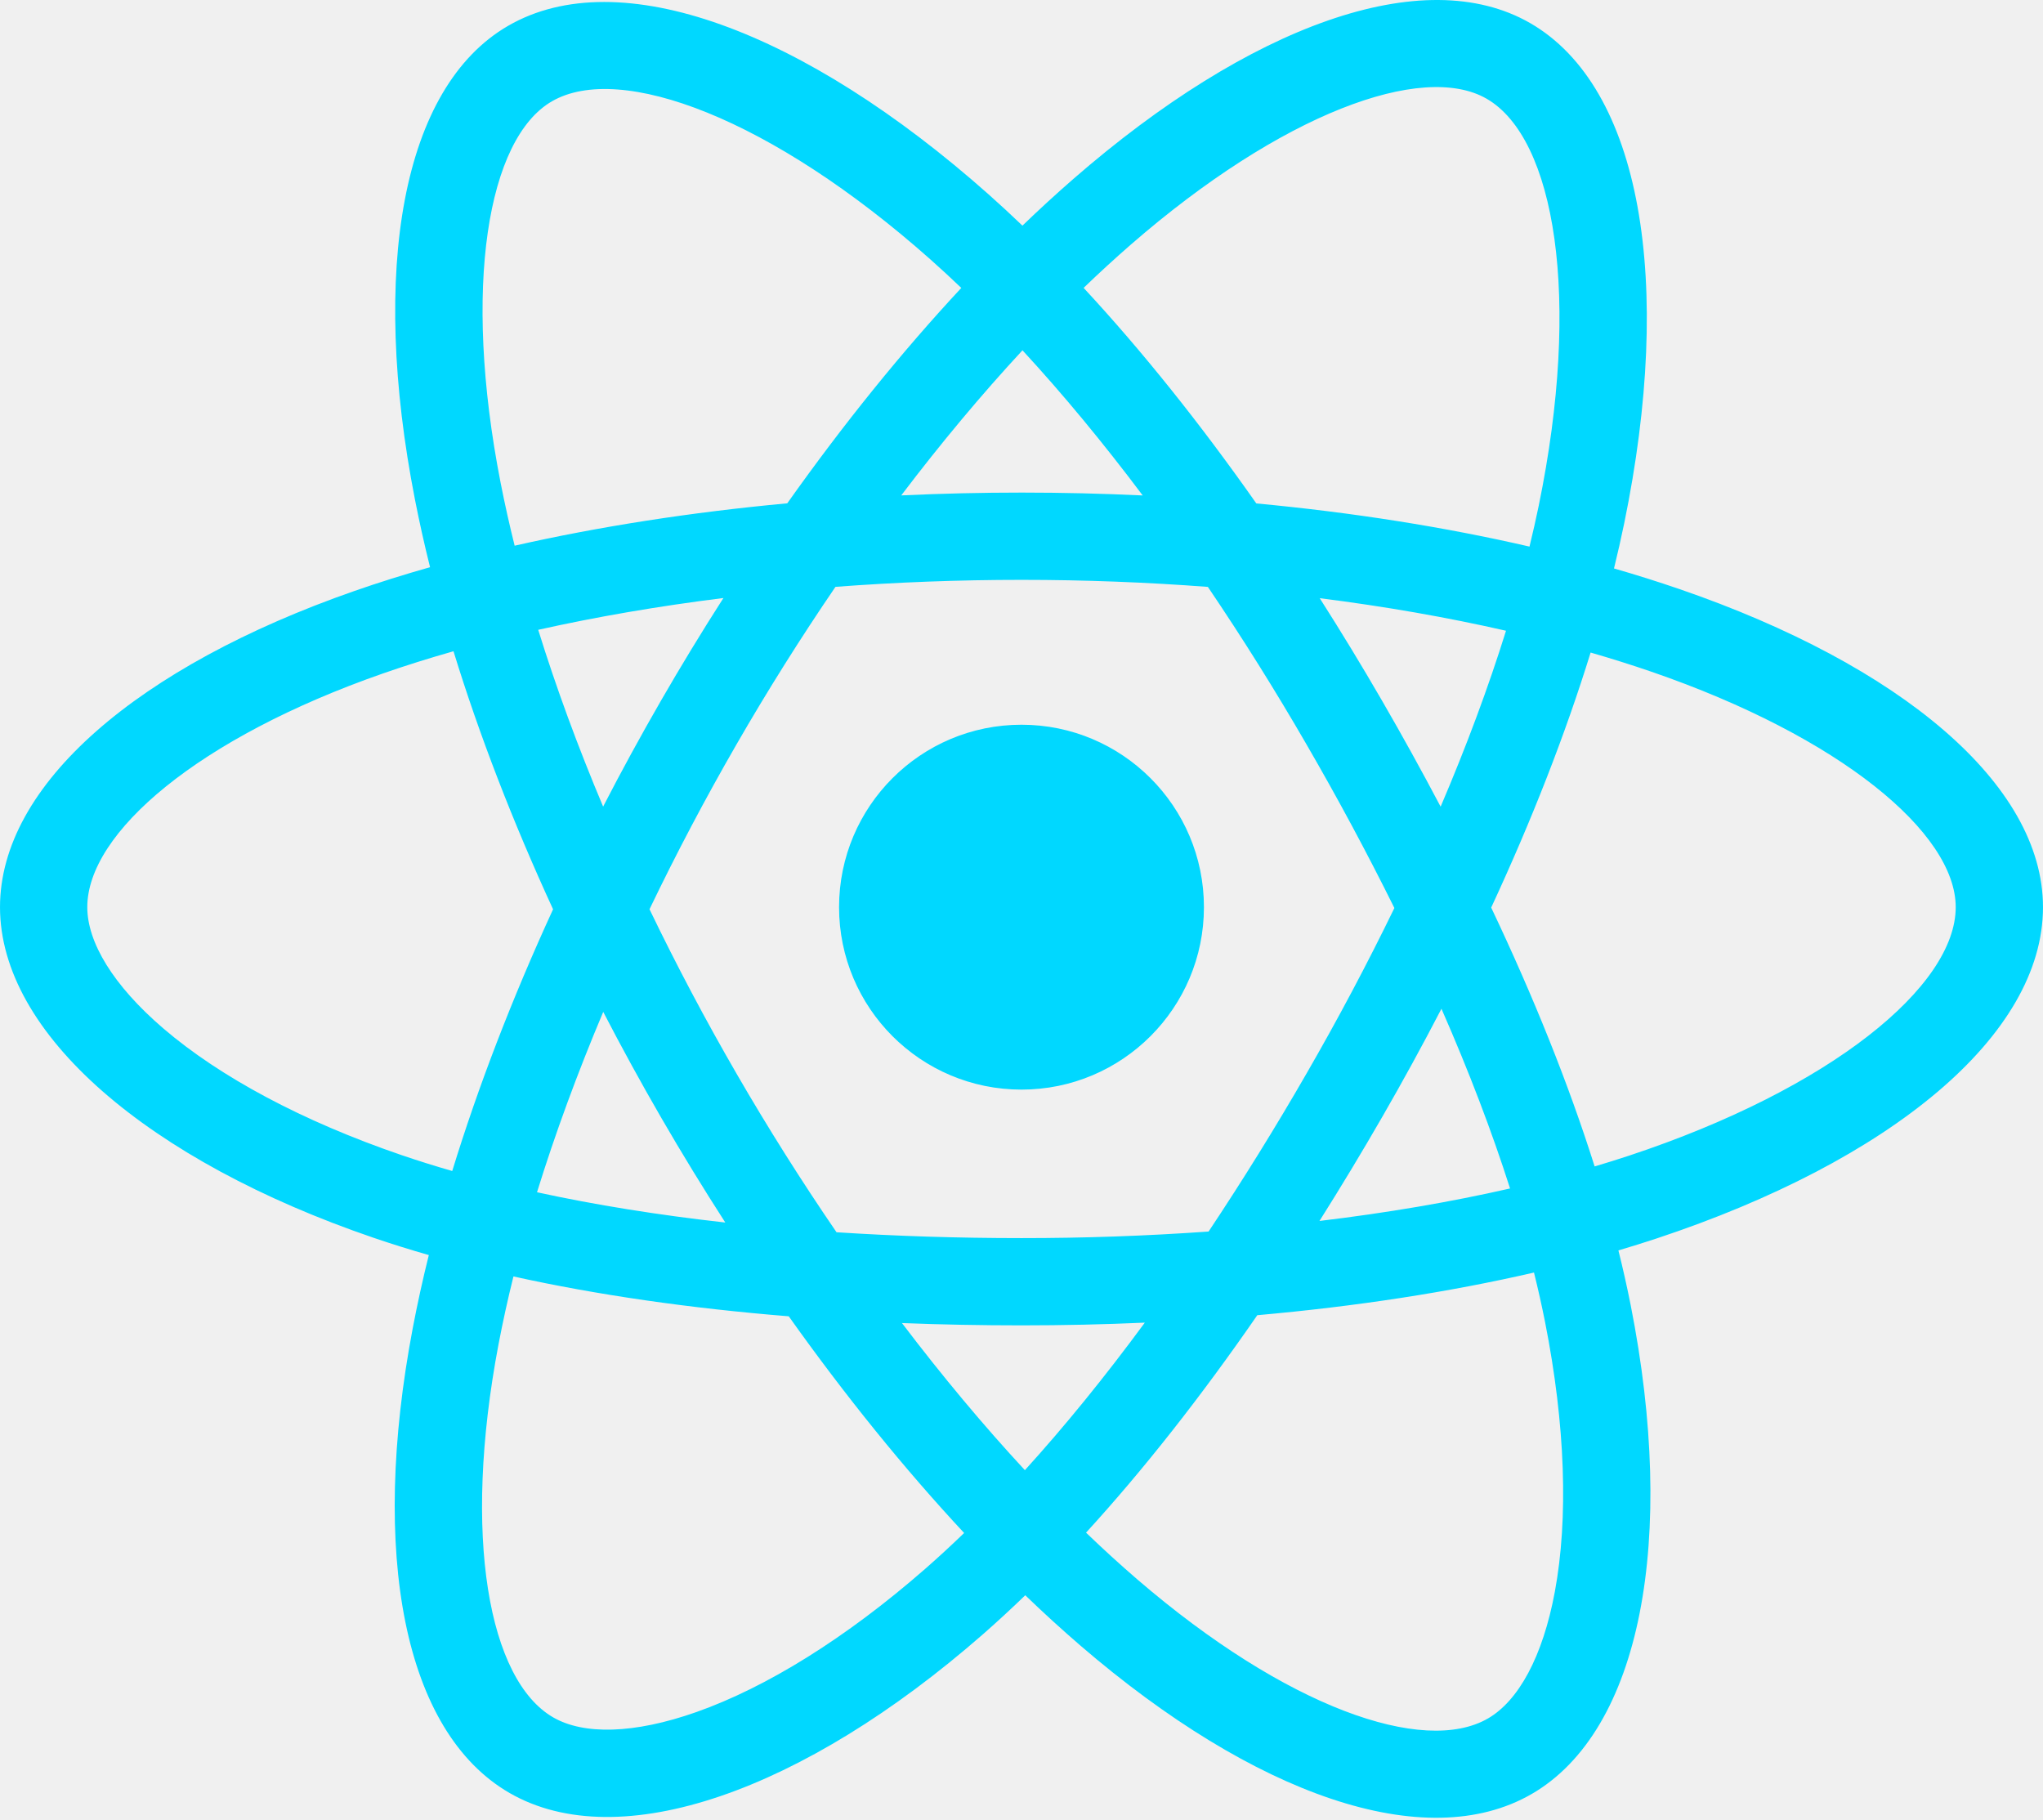
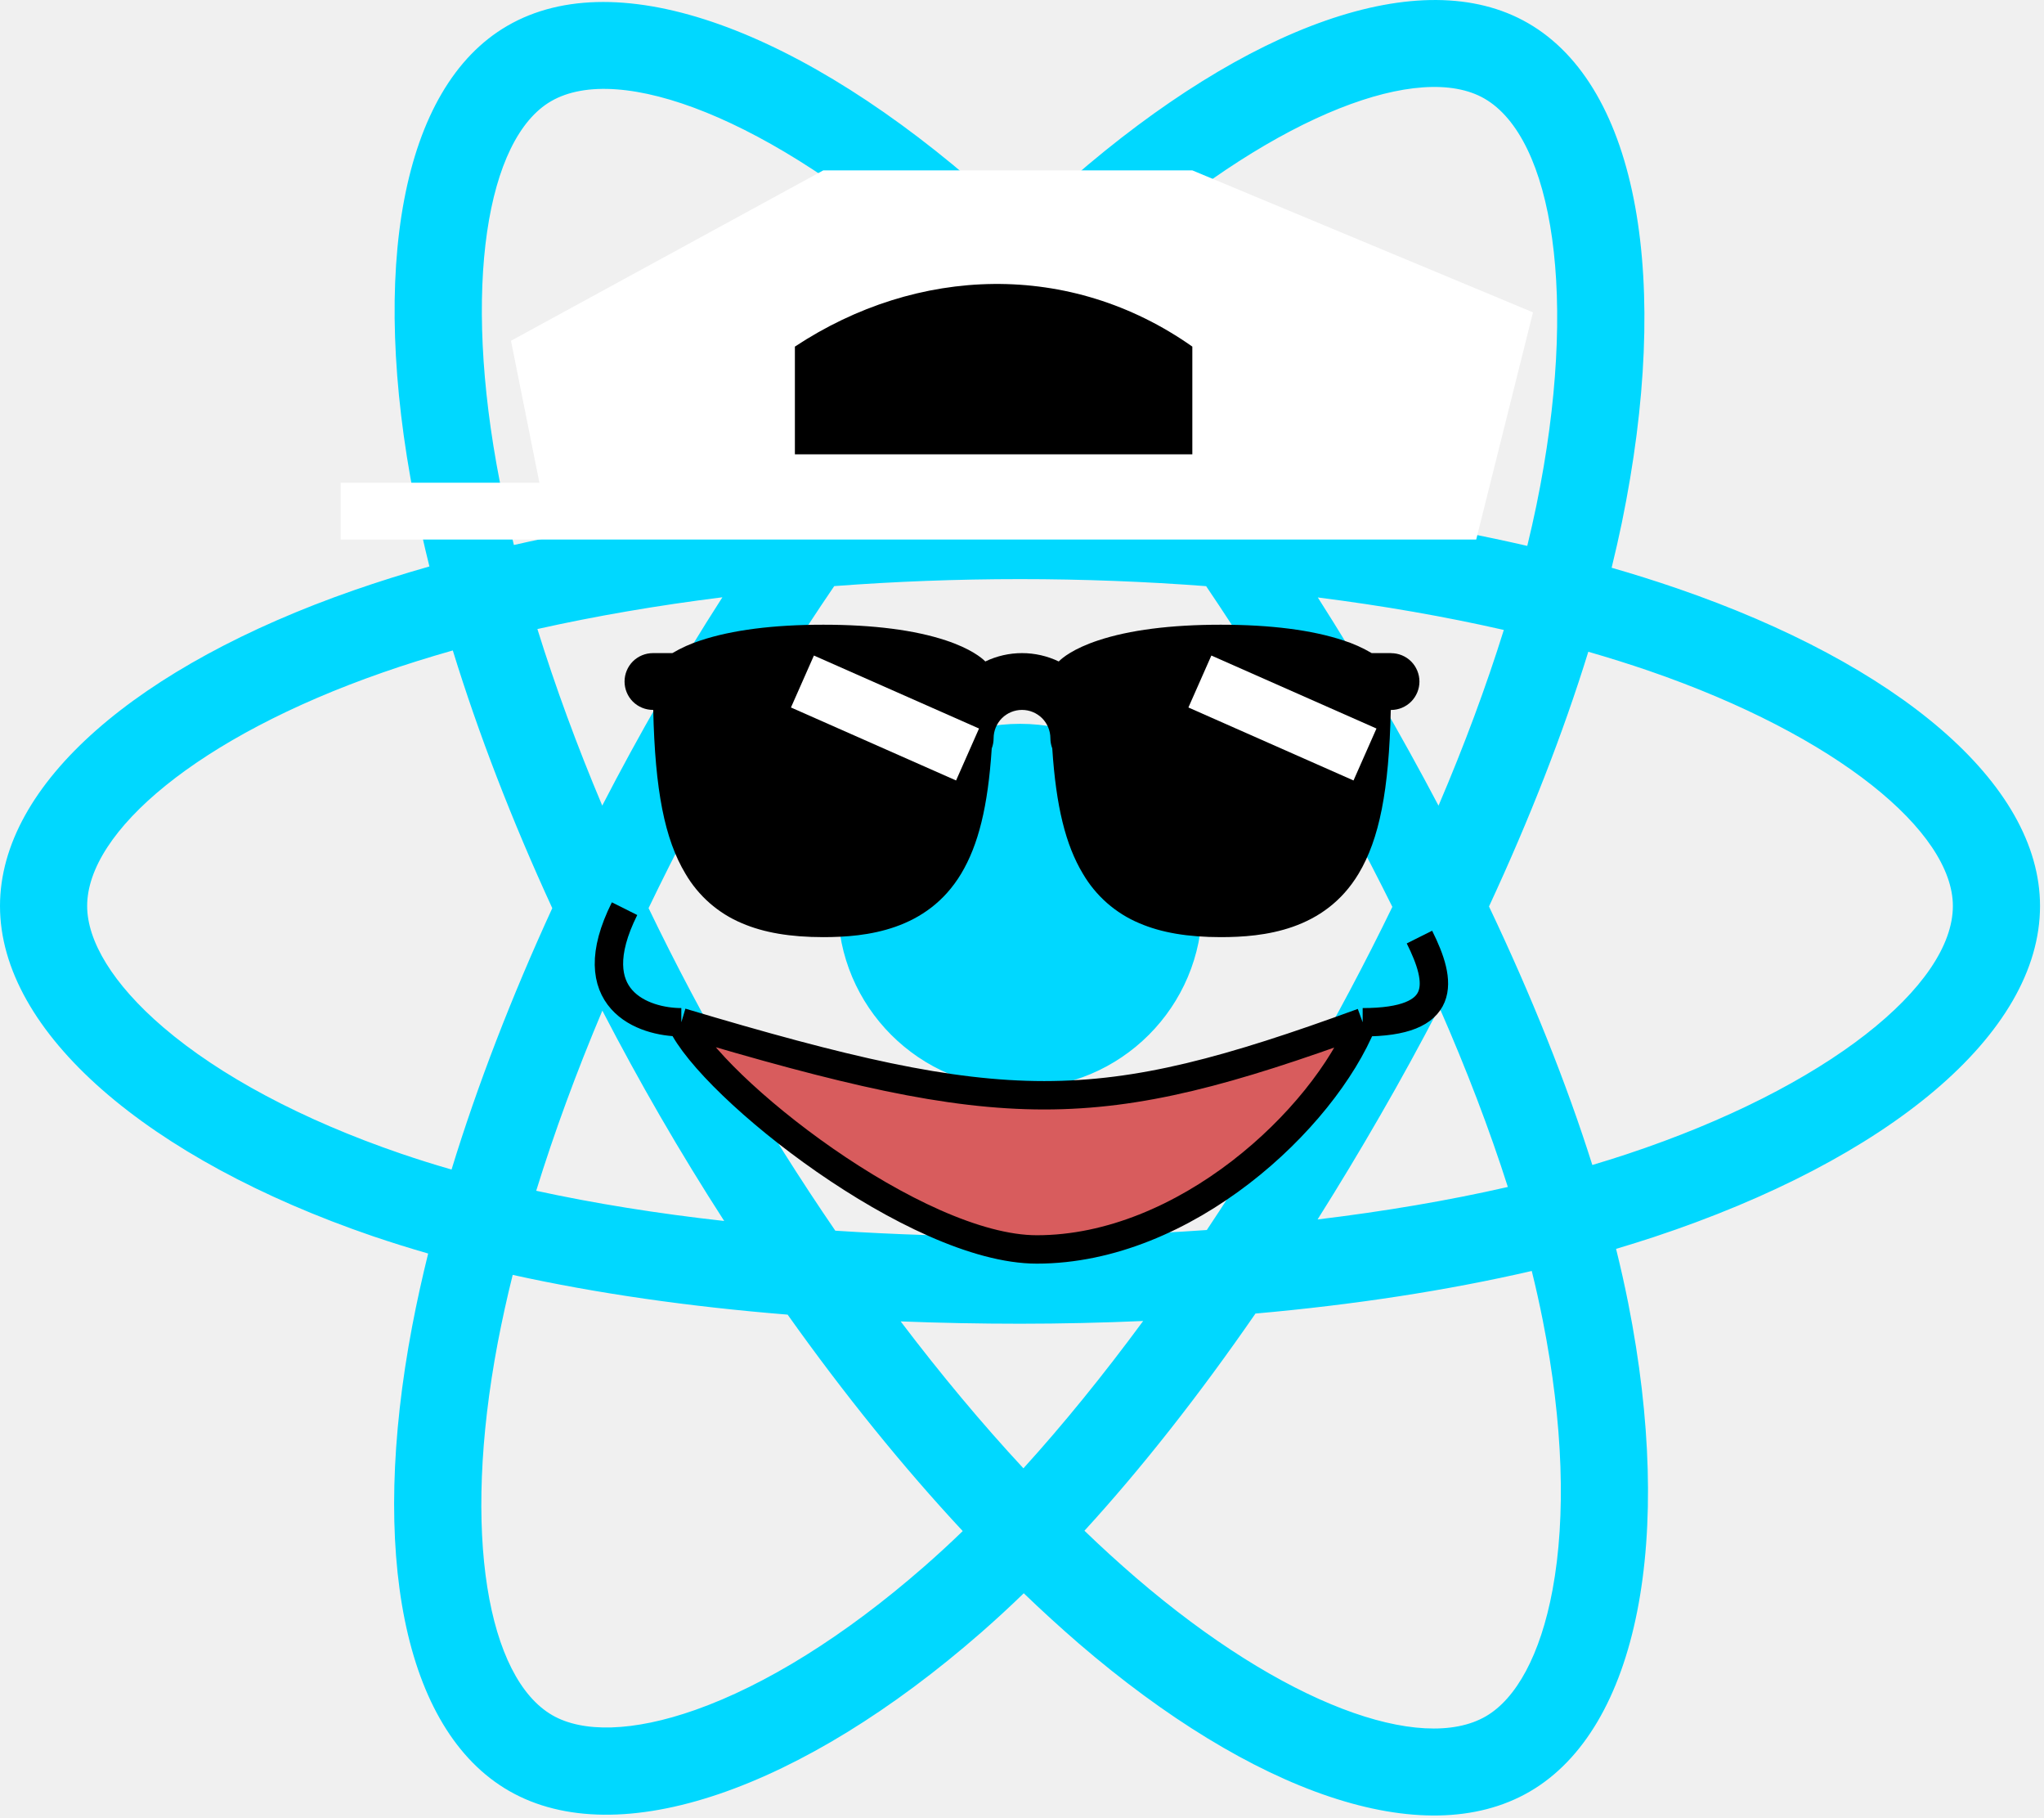
- <svg xmlns="http://www.w3.org/2000/svg" aria-hidden="true" role="img" class="iconify iconify--logos" width="35.93" height="32" preserveAspectRatio="xMidYMid meet" viewBox="0 0 256 228">
-   <path fill="#00D8FF" d="M210.483 73.824a171.49 171.49 0 0 0-8.24-2.597c.465-1.9.893-3.777 1.273-5.621c6.238-30.281 2.16-54.676-11.769-62.708c-13.355-7.7-35.196.329-57.254 19.526a171.23 171.23 0 0 0-6.375 5.848a155.866 155.866 0 0 0-4.241-3.917C100.759 3.829 77.587-4.822 63.673 3.233C50.33 10.957 46.379 33.89 51.995 62.588a170.974 170.974 0 0 0 1.892 8.48c-3.28.932-6.445 1.924-9.474 2.98C17.309 83.498 0 98.307 0 113.668c0 15.865 18.582 31.778 46.812 41.427a145.52 145.52 0 0 0 6.921 2.165a167.467 167.467 0 0 0-2.01 9.138c-5.354 28.2-1.173 50.591 12.134 58.266c13.744 7.926 36.812-.22 59.273-19.855a145.567 145.567 0 0 0 5.342-4.923a168.064 168.064 0 0 0 6.92 6.314c21.758 18.722 43.246 26.282 56.54 18.586c13.731-7.949 18.194-32.003 12.4-61.268a145.016 145.016 0 0 0-1.535-6.842c1.62-.48 3.21-.974 4.76-1.488c29.348-9.723 48.443-25.443 48.443-41.52c0-15.417-17.868-30.326-45.517-39.844Zm-6.365 70.984c-1.4.463-2.836.91-4.3 1.345c-3.24-10.257-7.612-21.163-12.963-32.432c5.106-11 9.31-21.767 12.459-31.957c2.619.758 5.16 1.557 7.61 2.4c23.69 8.156 38.14 20.213 38.14 29.504c0 9.896-15.606 22.743-40.946 31.14Zm-10.514 20.834c2.562 12.94 2.927 24.64 1.23 33.787c-1.524 8.219-4.59 13.698-8.382 15.893c-8.067 4.67-25.32-1.4-43.927-17.412a156.726 156.726 0 0 1-6.437-5.87c7.214-7.889 14.423-17.06 21.459-27.246c12.376-1.098 24.068-2.894 34.671-5.345a134.17 134.17 0 0 1 1.386 6.193ZM87.276 214.515c-7.882 2.783-14.16 2.863-17.955.675c-8.075-4.657-11.432-22.636-6.853-46.752a156.923 156.923 0 0 1 1.869-8.499c10.486 2.32 22.093 3.988 34.498 4.994c7.084 9.967 14.501 19.128 21.976 27.15a134.668 134.668 0 0 1-4.877 4.492c-9.933 8.682-19.886 14.842-28.658 17.94ZM50.35 144.747c-12.483-4.267-22.792-9.812-29.858-15.863c-6.35-5.437-9.555-10.836-9.555-15.216c0-9.322 13.897-21.212 37.076-29.293c2.813-.98 5.757-1.905 8.812-2.773c3.204 10.42 7.406 21.315 12.477 32.332c-5.137 11.18-9.399 22.249-12.634 32.792a134.718 134.718 0 0 1-6.318-1.979Zm12.378-84.26c-4.811-24.587-1.616-43.134 6.425-47.789c8.564-4.958 27.502 2.111 47.463 19.835a144.318 144.318 0 0 1 3.841 3.545c-7.438 7.987-14.787 17.08-21.808 26.988c-12.04 1.116-23.565 2.908-34.161 5.309a160.342 160.342 0 0 1-1.76-7.887Zm110.427 27.268a347.8 347.8 0 0 0-7.785-12.803c8.168 1.033 15.994 2.404 23.343 4.08c-2.206 7.072-4.956 14.465-8.193 22.045a381.151 381.151 0 0 0-7.365-13.322Zm-45.032-43.861c5.044 5.465 10.096 11.566 15.065 18.186a322.04 322.04 0 0 0-30.257-.006c4.974-6.559 10.069-12.652 15.192-18.18ZM82.802 87.83a323.167 323.167 0 0 0-7.227 13.238c-3.184-7.553-5.909-14.98-8.134-22.152c7.304-1.634 15.093-2.97 23.209-3.984a321.524 321.524 0 0 0-7.848 12.897Zm8.081 65.352c-8.385-.936-16.291-2.203-23.593-3.793c2.26-7.3 5.045-14.885 8.298-22.6a321.187 321.187 0 0 0 7.257 13.246c2.594 4.48 5.28 8.868 8.038 13.147Zm37.542 31.03c-5.184-5.592-10.354-11.779-15.403-18.433c4.902.192 9.899.29 14.978.29c5.218 0 10.376-.117 15.453-.343c-4.985 6.774-10.018 12.97-15.028 18.486Zm52.198-57.817c3.422 7.8 6.306 15.345 8.596 22.52c-7.422 1.694-15.436 3.058-23.88 4.071a382.417 382.417 0 0 0 7.859-13.026a347.403 347.403 0 0 0 7.425-13.565Zm-16.898 8.101a358.557 358.557 0 0 1-12.281 19.815a329.4 329.4 0 0 1-23.444.823c-7.967 0-15.716-.248-23.178-.732a310.202 310.202 0 0 1-12.513-19.846h.001a307.41 307.41 0 0 1-10.923-20.627a310.278 310.278 0 0 1 10.89-20.637l-.001.001a307.318 307.318 0 0 1 12.413-19.761c7.613-.576 15.42-.876 23.31-.876H128c7.926 0 15.743.303 23.354.883a329.357 329.357 0 0 1 12.335 19.695a358.489 358.489 0 0 1 11.036 20.54a329.472 329.472 0 0 1-11 20.722Zm22.56-122.124c8.572 4.944 11.906 24.881 6.52 51.026c-.344 1.668-.73 3.367-1.15 5.09c-10.622-2.452-22.155-4.275-34.23-5.408c-7.034-10.017-14.323-19.124-21.64-27.008a160.789 160.789 0 0 1 5.888-5.4c18.9-16.447 36.564-22.941 44.612-18.3ZM128 90.808c12.625 0 22.86 10.235 22.86 22.86s-10.235 22.86-22.86 22.86s-22.86-10.235-22.86-22.86s10.235-22.86 22.86-22.86Z" />
+ <svg xmlns="http://www.w3.org/2000/svg" width="36" height="32" viewBox="0 0 36 32" fill="none">
+   <g clip-path="url(#clip0_13_65)">
+     <path d="M29.541 10.361C29.159 10.23 28.773 10.108 28.385 9.997C28.45 9.73 28.51 9.467 28.564 9.208C29.439 4.958 28.867 1.534 26.912 0.407C25.038 -0.674 21.972 0.453 18.876 3.147C18.571 3.413 18.273 3.687 17.982 3.968C17.787 3.781 17.588 3.598 17.386 3.418C14.142 0.537 10.889 -0.677 8.937 0.454C7.064 1.538 6.509 4.756 7.298 8.784C7.376 9.183 7.465 9.58 7.563 9.974C7.103 10.105 6.659 10.245 6.233 10.393C2.429 11.719 0 13.797 0 15.953C0 18.18 2.608 20.413 6.57 21.768C6.891 21.877 7.215 21.978 7.541 22.072C7.436 22.496 7.341 22.924 7.259 23.354C6.508 27.312 7.095 30.455 8.962 31.532C10.891 32.644 14.129 31.501 17.281 28.745C17.537 28.521 17.787 28.291 18.031 28.054C18.347 28.358 18.671 28.654 19.002 28.94C22.056 31.568 25.072 32.629 26.938 31.549C28.865 30.433 29.491 27.057 28.678 22.95C28.614 22.628 28.542 22.308 28.463 21.99C28.69 21.922 28.913 21.853 29.131 21.781C33.25 20.416 35.93 18.21 35.93 15.953C35.93 13.79 33.422 11.697 29.541 10.361ZM28.648 20.324C28.452 20.389 28.25 20.452 28.045 20.513C27.59 19.073 26.976 17.542 26.225 15.961C26.942 14.417 27.532 12.906 27.974 11.476C28.341 11.582 28.698 11.694 29.042 11.812C32.367 12.957 34.395 14.649 34.395 15.953C34.395 17.342 32.205 19.145 28.648 20.324ZM27.172 23.248C27.532 25.064 27.583 26.706 27.345 27.99C27.131 29.144 26.701 29.913 26.169 30.221C25.037 30.876 22.615 30.024 20.003 27.777C19.695 27.511 19.393 27.236 19.1 26.953C20.113 25.846 21.124 24.559 22.112 23.129C23.849 22.975 25.49 22.723 26.978 22.379C27.05 22.667 27.114 22.957 27.172 23.248ZM12.249 30.107C11.143 30.498 10.262 30.509 9.729 30.202C8.596 29.549 8.125 27.025 8.767 23.64C8.844 23.24 8.931 22.843 9.03 22.448C10.502 22.773 12.13 23.007 13.872 23.148C14.866 24.547 15.907 25.833 16.956 26.959C16.733 27.175 16.505 27.385 16.271 27.589C14.877 28.808 13.48 29.672 12.249 30.107ZM7.067 20.315C5.315 19.716 3.868 18.938 2.876 18.089C1.985 17.326 1.535 16.568 1.535 15.953C1.535 14.645 3.485 12.976 6.739 11.842C7.133 11.704 7.547 11.575 7.975 11.453C8.425 12.915 9.015 14.444 9.727 15.991C9.006 17.56 8.407 19.113 7.953 20.593C7.656 20.508 7.36 20.415 7.067 20.315ZM8.804 8.489C8.129 5.039 8.577 2.435 9.706 1.782C10.908 1.086 13.566 2.078 16.367 4.566C16.55 4.729 16.73 4.894 16.906 5.064C15.862 6.185 14.831 7.461 13.845 8.851C12.156 9.008 10.538 9.259 9.051 9.596C8.959 9.23 8.877 8.86 8.804 8.489ZM24.302 12.316C23.951 11.71 23.587 11.111 23.21 10.52C24.356 10.665 25.455 10.857 26.486 11.092C26.176 12.085 25.791 13.122 25.336 14.186C25.004 13.556 24.659 12.933 24.302 12.316ZM17.982 6.161C18.69 6.928 19.399 7.784 20.097 8.713C18.682 8.646 17.265 8.646 15.85 8.712C16.548 7.792 17.263 6.936 17.982 6.161ZM11.621 12.327C11.269 12.938 10.931 13.558 10.607 14.185C10.16 13.125 9.778 12.082 9.465 11.076C10.491 10.847 11.584 10.659 12.723 10.517C12.341 11.111 11.974 11.715 11.621 12.327ZM12.755 21.499C11.579 21.368 10.469 21.19 9.444 20.967C9.761 19.942 10.152 18.878 10.609 17.795C10.934 18.422 11.273 19.042 11.627 19.654C11.991 20.283 12.368 20.899 12.755 21.499ZM18.025 25.854C17.297 25.07 16.571 24.201 15.863 23.267C16.551 23.294 17.252 23.308 17.965 23.308C18.697 23.308 19.421 23.291 20.134 23.26C19.434 24.21 18.728 25.08 18.025 25.854ZM25.351 17.74C25.831 18.834 26.236 19.893 26.557 20.9C25.515 21.138 24.391 21.329 23.206 21.472C23.585 20.87 23.953 20.26 24.308 19.643C24.67 19.017 25.017 18.382 25.351 17.74ZM22.979 18.877C22.435 19.822 21.86 20.75 21.255 21.658C20.16 21.735 19.063 21.774 17.965 21.773C16.847 21.773 15.759 21.738 14.712 21.67C14.091 20.764 13.506 19.835 12.956 18.885C12.408 17.94 11.897 16.974 11.423 15.99C11.896 15.006 12.405 14.04 12.951 13.094L12.951 13.094C13.496 12.148 14.078 11.222 14.693 10.32C15.762 10.239 16.857 10.197 17.965 10.197C19.077 10.197 20.174 10.24 21.243 10.321C21.852 11.222 22.43 12.144 22.974 13.085C23.521 14.029 24.038 14.991 24.523 15.968C24.043 16.956 23.528 17.926 22.979 18.877ZM26.145 1.736C27.348 2.43 27.816 5.228 27.06 8.898C27.012 9.132 26.958 9.37 26.899 9.612C25.408 9.268 23.79 9.012 22.095 8.853C21.108 7.447 20.084 6.169 19.058 5.063C19.327 4.803 19.602 4.551 19.884 4.305C22.537 1.996 25.016 1.085 26.145 1.736ZM17.965 12.745C19.737 12.745 21.173 14.181 21.173 15.953C21.173 17.725 19.737 19.162 17.965 19.162C16.193 19.162 14.757 17.725 14.757 15.953C14.757 14.181 16.193 12.745 17.965 12.745Z" fill="#00D8FF" />
+     <path d="M24.5 11.5H24.159C24.002 11.407 23.834 11.332 23.659 11.276C23.109 11.094 22.383 11 21.5 11C20.617 11 19.891 11.094 19.342 11.276C18.902 11.422 18.709 11.584 18.647 11.647C18.445 11.55 18.224 11.5 18 11.5C17.777 11.5 17.556 11.55 17.354 11.647C17.292 11.584 17.098 11.422 16.659 11.276C16.109 11.094 15.383 11 14.5 11C13.617 11 12.891 11.094 12.342 11.276C12.167 11.332 12 11.407 11.842 11.5H11.5C11.367 11.5 11.24 11.553 11.146 11.646C11.053 11.74 11 11.867 11 12C11 12.133 11.053 12.26 11.146 12.354C11.24 12.447 11.367 12.5 11.5 12.5H11.505C11.537 13.921 11.707 14.774 12.071 15.382C12.3 15.775 12.65 16.082 13.069 16.257C13.451 16.421 13.919 16.501 14.5 16.501C15.255 16.501 16.328 16.385 16.929 15.383C17.231 14.878 17.4 14.205 17.467 13.179C17.489 13.122 17.5 13.061 17.5 13C17.5 12.867 17.553 12.74 17.646 12.646C17.74 12.553 17.867 12.5 18 12.5C18.133 12.5 18.26 12.553 18.354 12.646C18.447 12.74 18.5 12.867 18.5 13C18.5 13.061 18.512 13.121 18.533 13.178C18.6 14.204 18.769 14.878 19.071 15.382C19.3 15.775 19.65 16.082 20.069 16.257C20.451 16.421 20.919 16.501 21.5 16.501C22.255 16.501 23.328 16.385 23.929 15.383C24.293 14.775 24.464 13.921 24.495 12.501H24.5C24.633 12.501 24.76 12.448 24.854 12.354C24.947 12.26 25 12.133 25 12.001C25 11.868 24.947 11.741 24.854 11.647C24.76 11.553 24.633 11.501 24.5 11.501V11.5Z" fill="black" />
+     <path d="M24 18C19.304 19.714 17.739 19.714 12 18C12.522 19.143 16.133 22 18.261 22C20.87 22 23.304 19.714 24 18Z" fill="#D85C5D" />
+     <path d="M12 18C17.739 19.714 19.304 19.714 24 18M12 18C12.522 19.143 16.133 22 18.261 22C20.87 22 23.304 19.714 24 18M12 18C11.333 18 10.2 17.6 11 16M24 18C25.5 18 25.4 17.3 25 16.5" stroke="black" stroke-width="0.5" />
+     <path d="M14.133 12L17.041 13.285" stroke="white" />
+     <path d="M21.133 12L24.041 13.285" stroke="white" />
+     <path d="M14.5 3L9 6L9.5 8.5H6V9.5H10H26L27 5.5L21 3H14.5Z" fill="white" />
+     <path d="M14 6.103V8H21V6.103C18.846 4.585 16.154 4.68 14 6.103Z" fill="black" />
+   </g>
+   <defs>
+     <clipPath id="clip0_13_65">
+       <rect width="35.93" height="32" fill="white" />
+     </clipPath>
+   </defs>
</svg>
